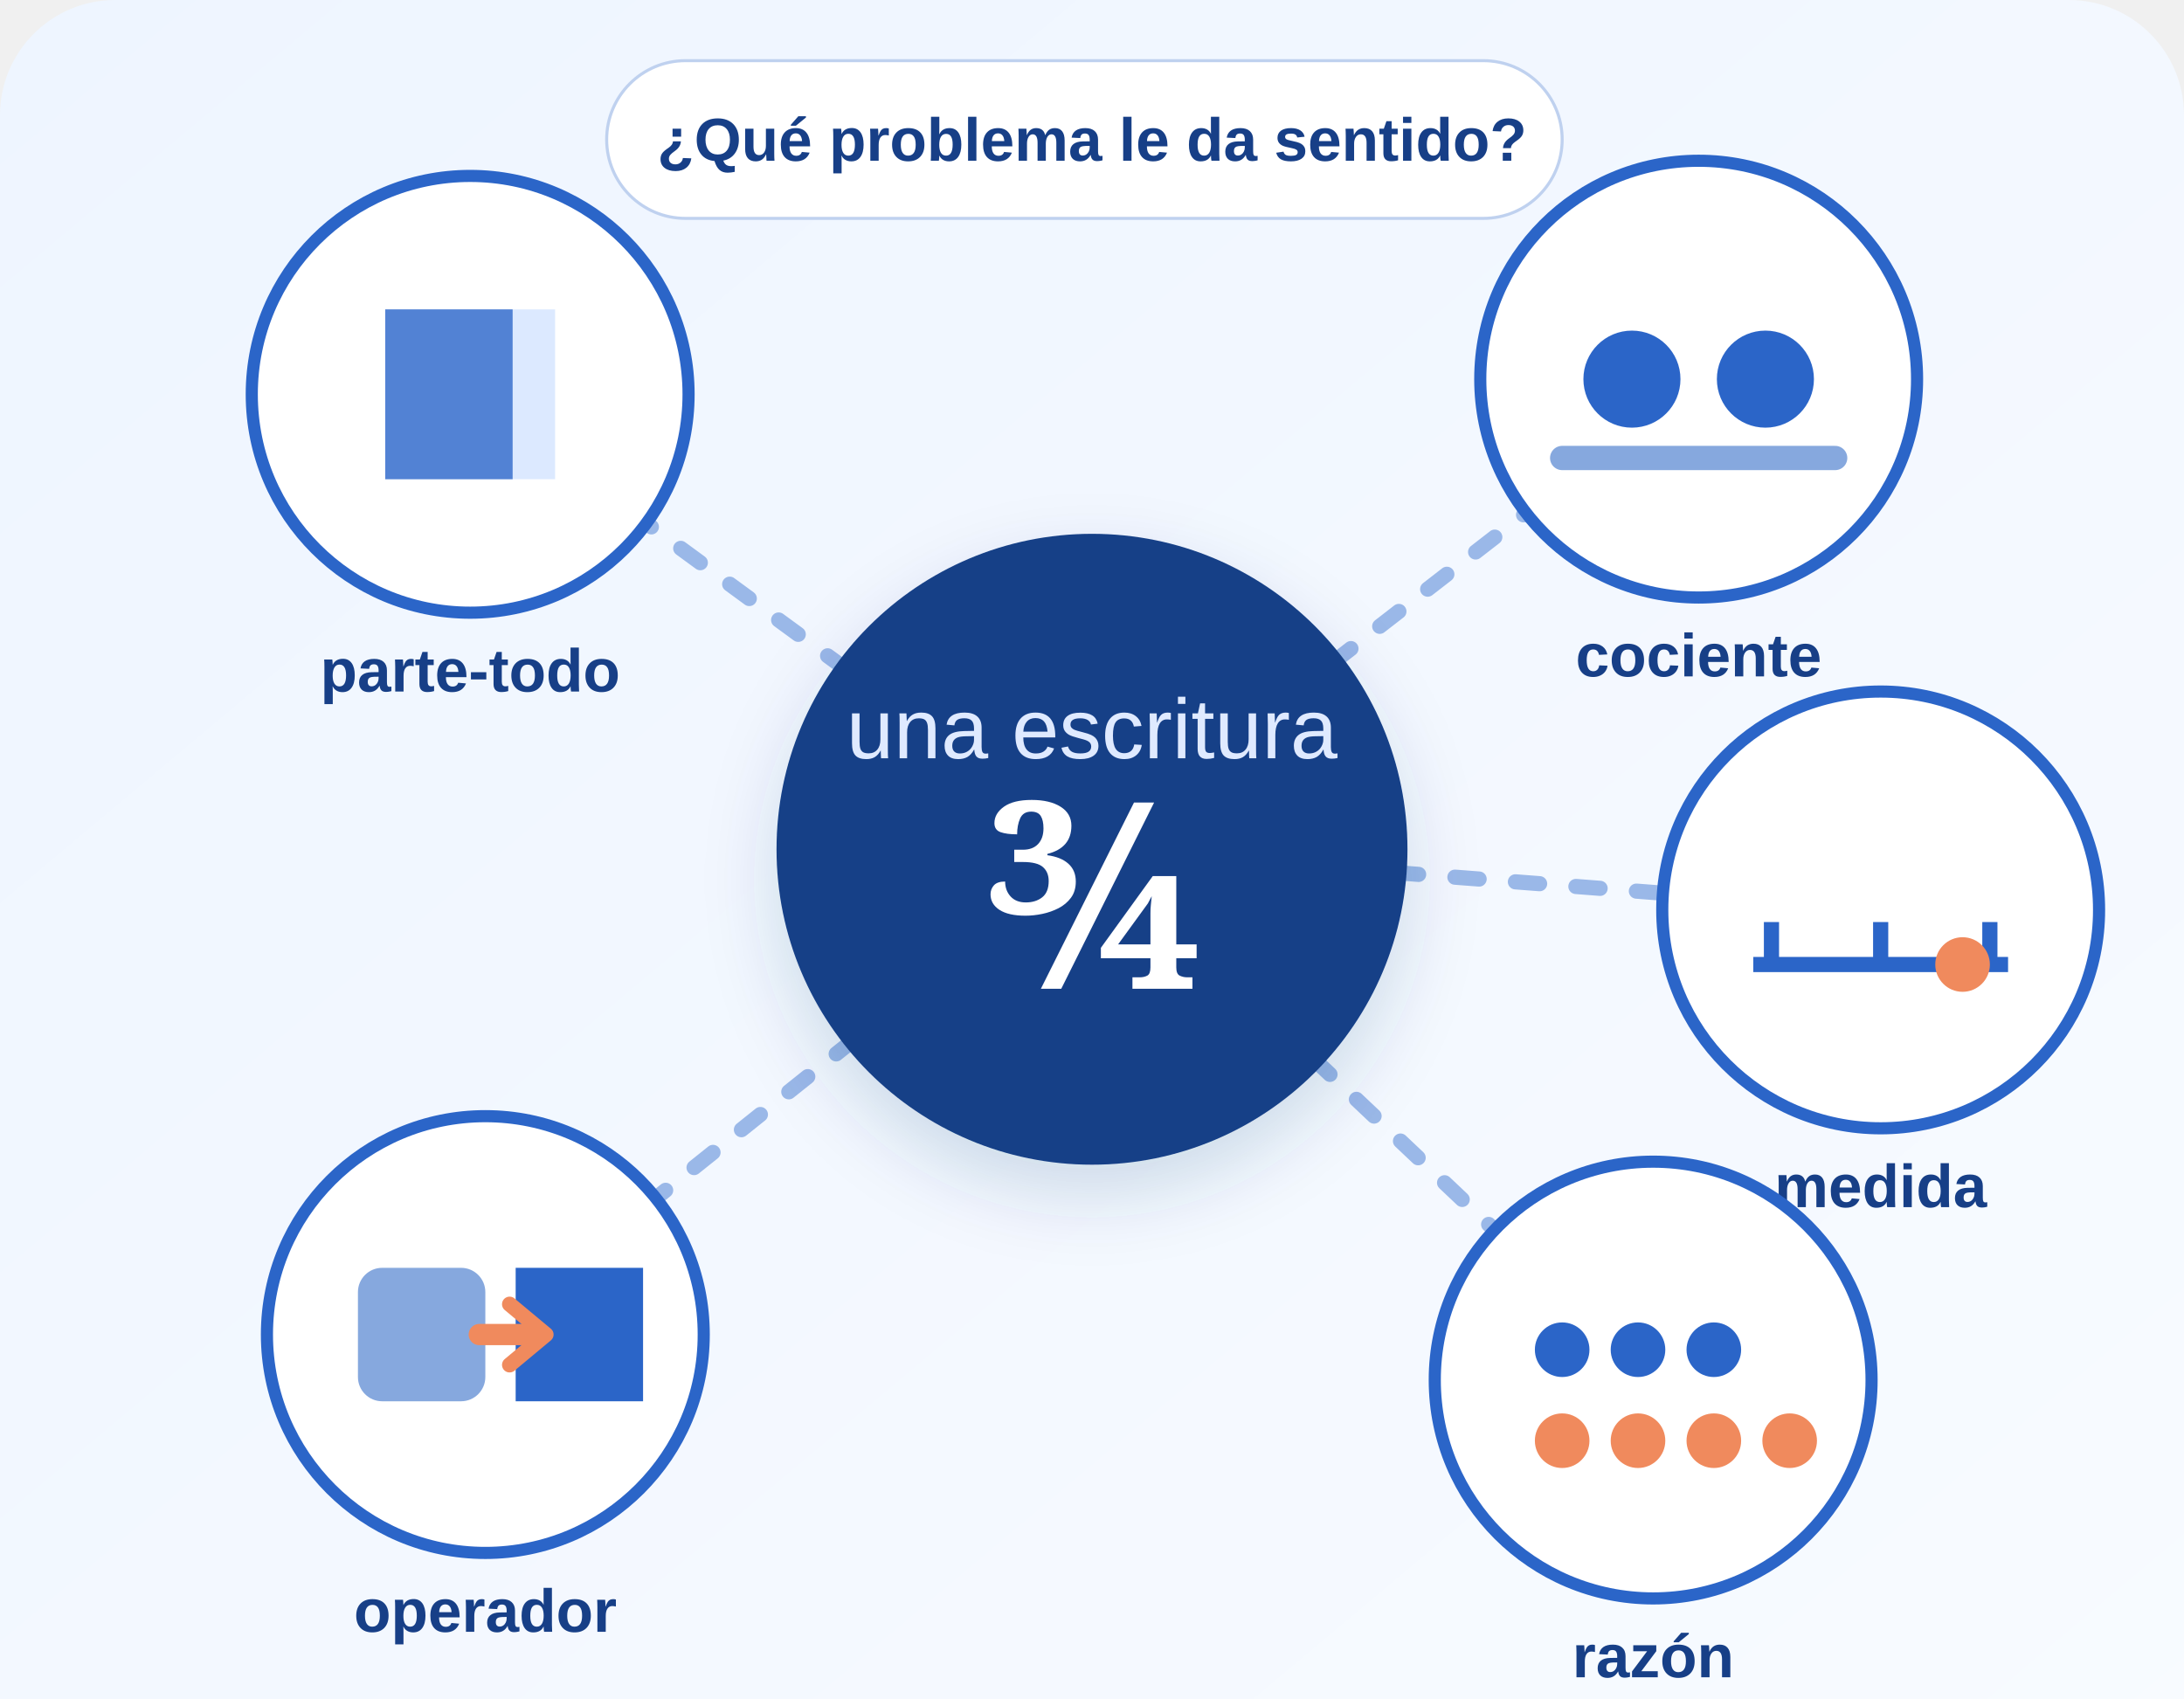
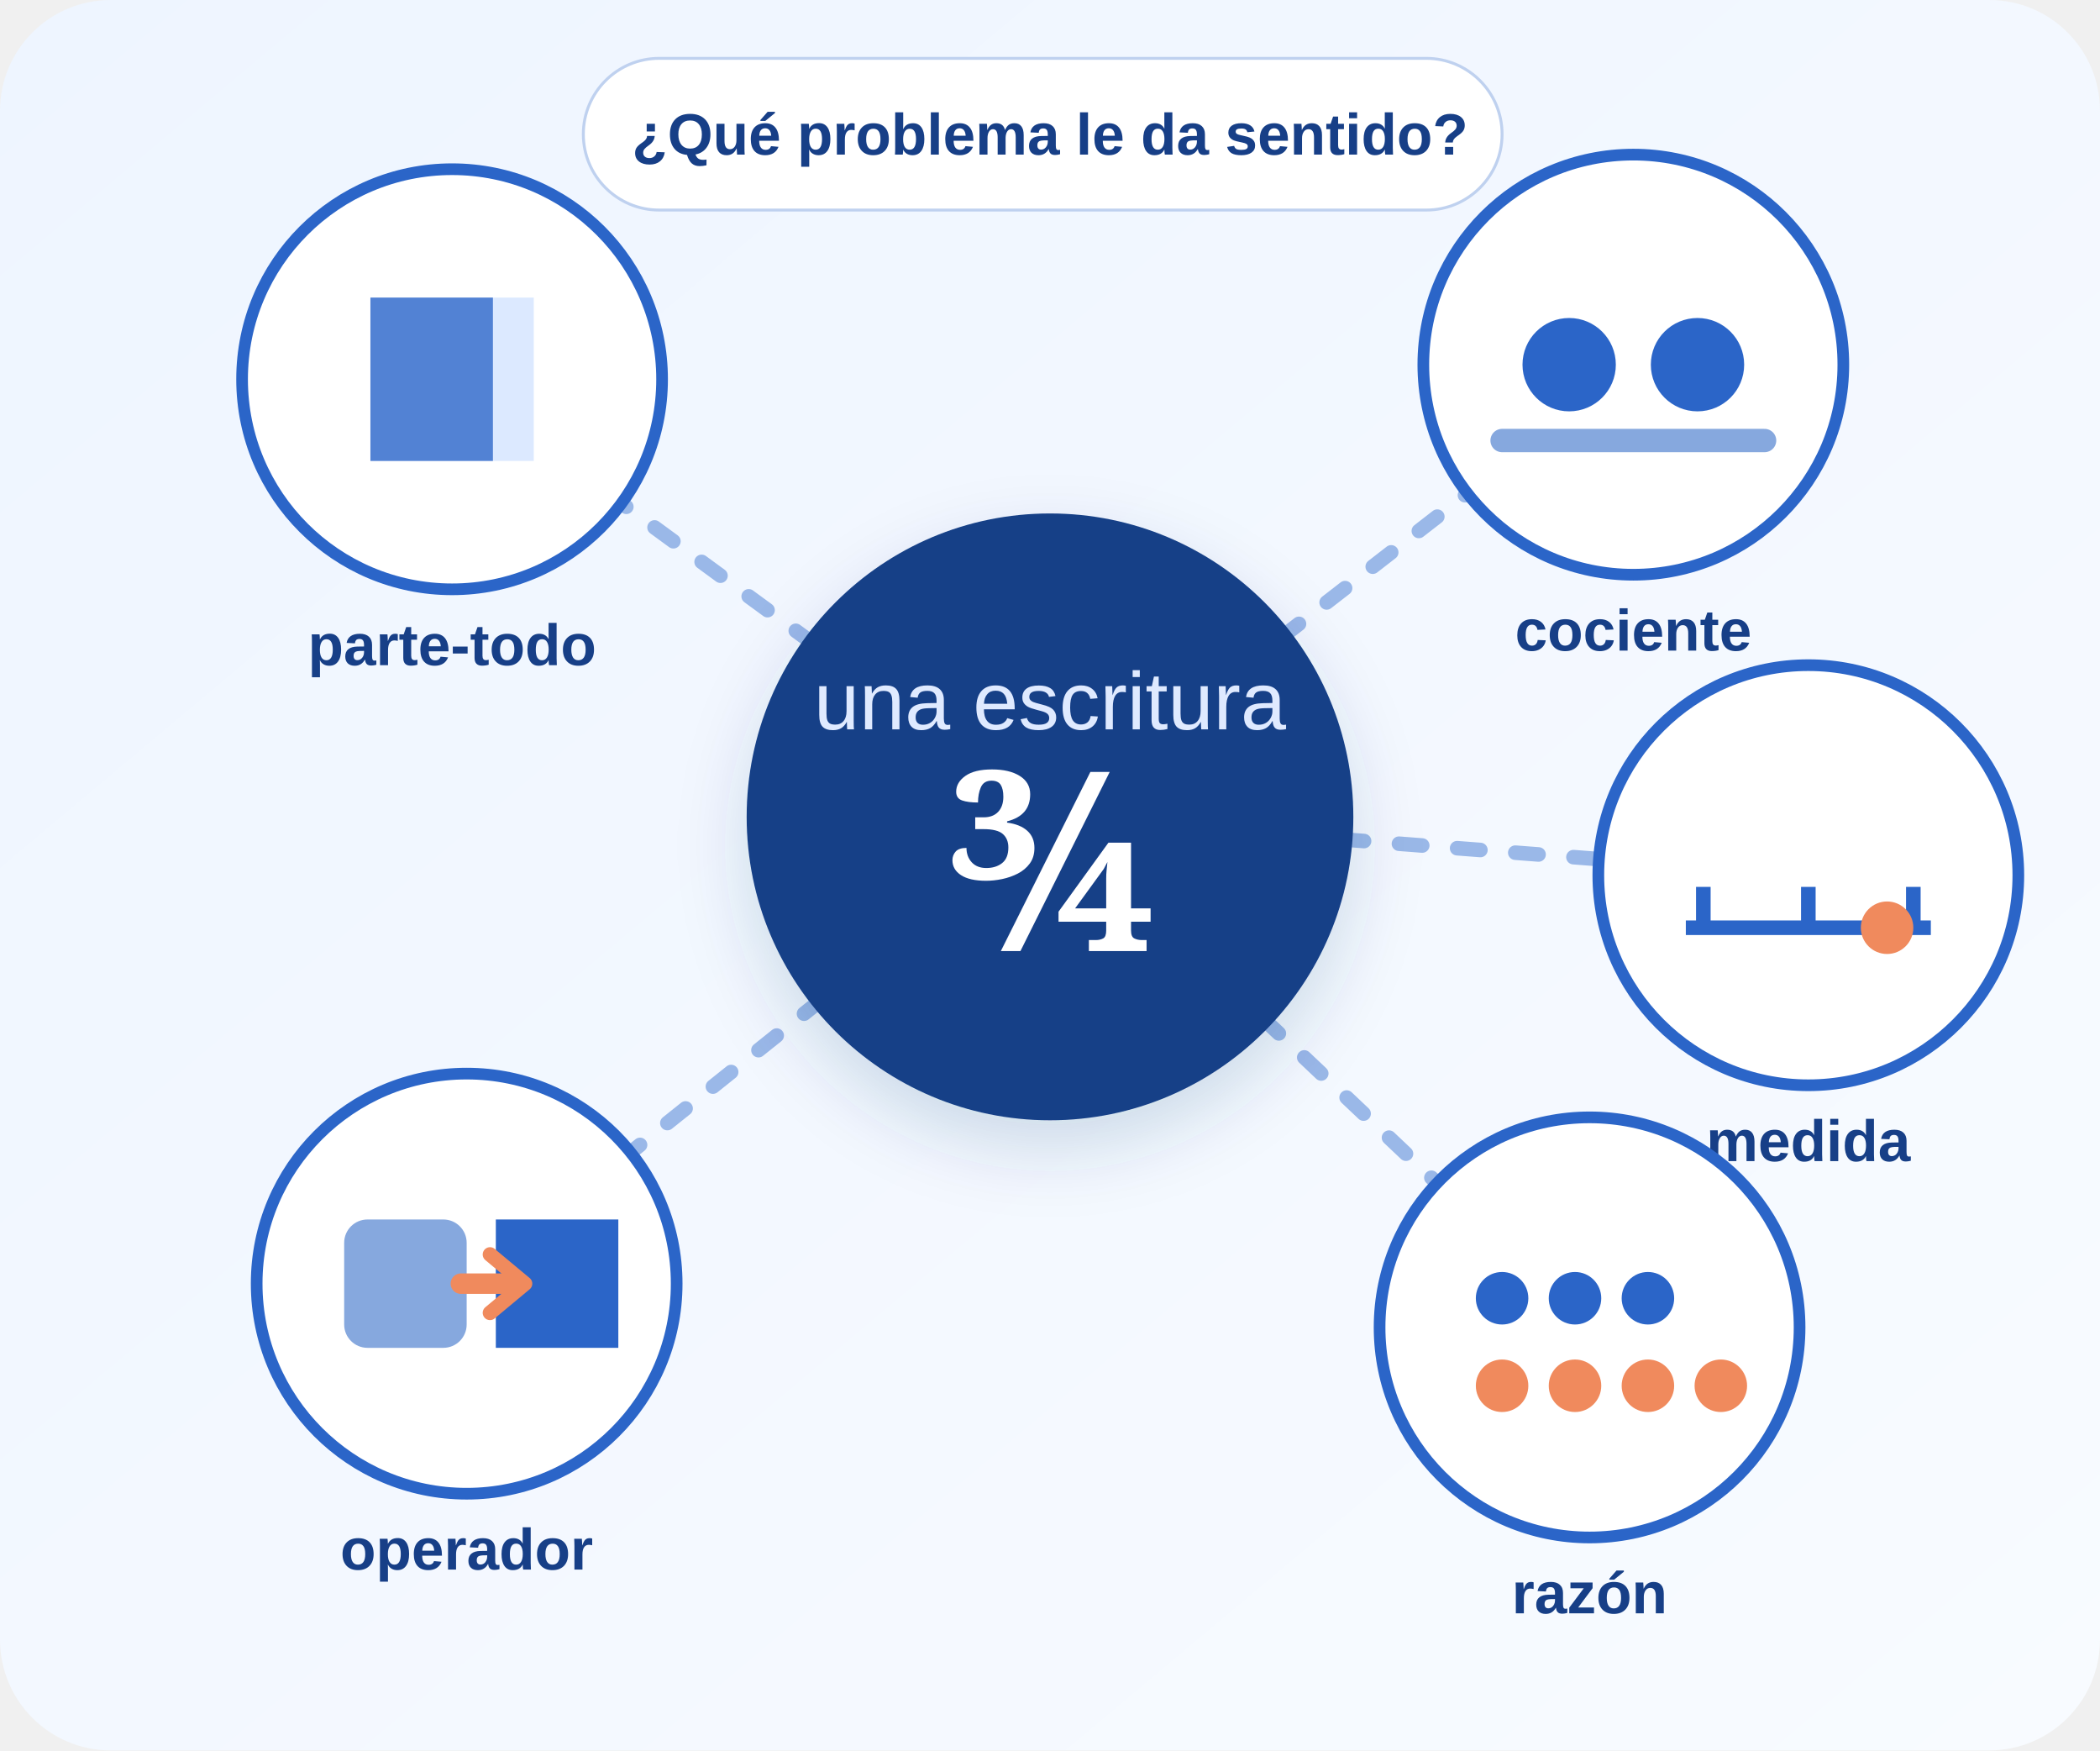
- <svg xmlns="http://www.w3.org/2000/svg" viewBox="0 0 720 560" role="img" aria-labelledby="title desc">
+ <svg xmlns="http://www.w3.org/2000/svg" viewBox="0 0 720 600" role="img" aria-labelledby="title desc">
  <defs>
    <linearGradient id="bg" x1="0" y1="0" x2="1" y2="1">
      <stop offset="0" stop-color="#eef5ff" />
      <stop offset="1" stop-color="#f8fbff" />
    </linearGradient>
    <filter id="shadow" x="-20%" y="-20%" width="140%" height="140%">
      <feDropShadow dx="0" dy="10" stdDeviation="12" flood-color="#123a72" flood-opacity=".16" />
    </filter>
  </defs>
  <rect width="720" height="600" rx="38" fill="url(#bg)" />
  <rect x="200" y="20" width="315" height="52" rx="26" fill="#ffffff" stroke="#bfd1ef" />
  <text x="360" y="53" text-anchor="middle" font-family="Arial, sans-serif" font-size="20" font-weight="700" fill="#173f87">¿Qué problema le da sentido?</text>
  <path d="M360 280 L155 130 M360 280 L560 125 M360 280 L620 300 M360 280 L545 455 M360 280 L160 440" stroke="#9ab8e8" stroke-width="5" stroke-linecap="round" stroke-dasharray="8 12" />
  <g filter="url(#shadow)">
    <circle cx="360" cy="280" r="104" fill="#173f87" />
    <text x="360" y="250" text-anchor="middle" font-family="Arial, sans-serif" font-size="28" fill="#dfeaff">una escritura</text>
    <text x="360" y="326" text-anchor="middle" font-family="Georgia, serif" font-size="86" font-weight="700" fill="#ffffff">¾</text>
  </g>
  <g font-family="Arial, sans-serif" text-anchor="middle" font-weight="700">
    <g transform="translate(155 130)">
      <circle r="72" fill="#ffffff" stroke="#2b65c8" stroke-width="4" />
      <path d="M-28 -28h56v56h-56z" fill="#dce9ff" />
      <path d="M-28 -28h42v56h-42z" fill="#2b65c8" opacity=".78" />
      <text y="98" font-size="20" fill="#173f87">parte-todo</text>
    </g>
    <g transform="translate(560 125)">
      <circle r="72" fill="#ffffff" stroke="#2b65c8" stroke-width="4" />
      <circle cx="-22" cy="0" r="16" fill="#2b65c8" />
      <circle cx="22" cy="0" r="16" fill="#2b65c8" />
      <path d="M-45 26h90" stroke="#86a8de" stroke-width="8" stroke-linecap="round" />
      <text y="98" font-size="20" fill="#173f87">cociente</text>
    </g>
    <g transform="translate(620 300)">
      <circle r="72" fill="#ffffff" stroke="#2b65c8" stroke-width="4" />
      <path d="M-42 18h84M-36 18v-14M0 18v-14M36 18v-14" stroke="#2b65c8" stroke-width="5" />
      <circle cx="27" cy="18" r="9" fill="#f08a5d" />
      <text y="98" font-size="20" fill="#173f87">medida</text>
    </g>
    <g transform="translate(545 455)">
      <circle r="72" fill="#ffffff" stroke="#2b65c8" stroke-width="4" />
      <g fill="#2b65c8">
        <circle cx="-30" cy="-10" r="9" />
        <circle cx="-5" cy="-10" r="9" />
        <circle cx="20" cy="-10" r="9" />
      </g>
      <g fill="#f08a5d">
        <circle cx="-30" cy="20" r="9" />
        <circle cx="-5" cy="20" r="9" />
        <circle cx="20" cy="20" r="9" />
        <circle cx="45" cy="20" r="9" />
      </g>
      <text y="98" font-size="20" fill="#173f87">razón</text>
    </g>
    <g transform="translate(160 440)">
      <circle r="72" fill="#ffffff" stroke="#2b65c8" stroke-width="4" />
      <rect x="-42" y="-22" width="42" height="44" rx="8" fill="#86a8de" />
      <path d="M10 -22h42v44H10z" fill="#2b65c8" />
      <path d="M-2 0h16" stroke="#f08a5d" stroke-width="7" stroke-linecap="round" />
      <path d="M8 -10l12 10L8 10" fill="none" stroke="#f08a5d" stroke-width="5" stroke-linecap="round" stroke-linejoin="round" />
      <text y="98" font-size="20" fill="#173f87">operador</text>
    </g>
  </g>
</svg>
